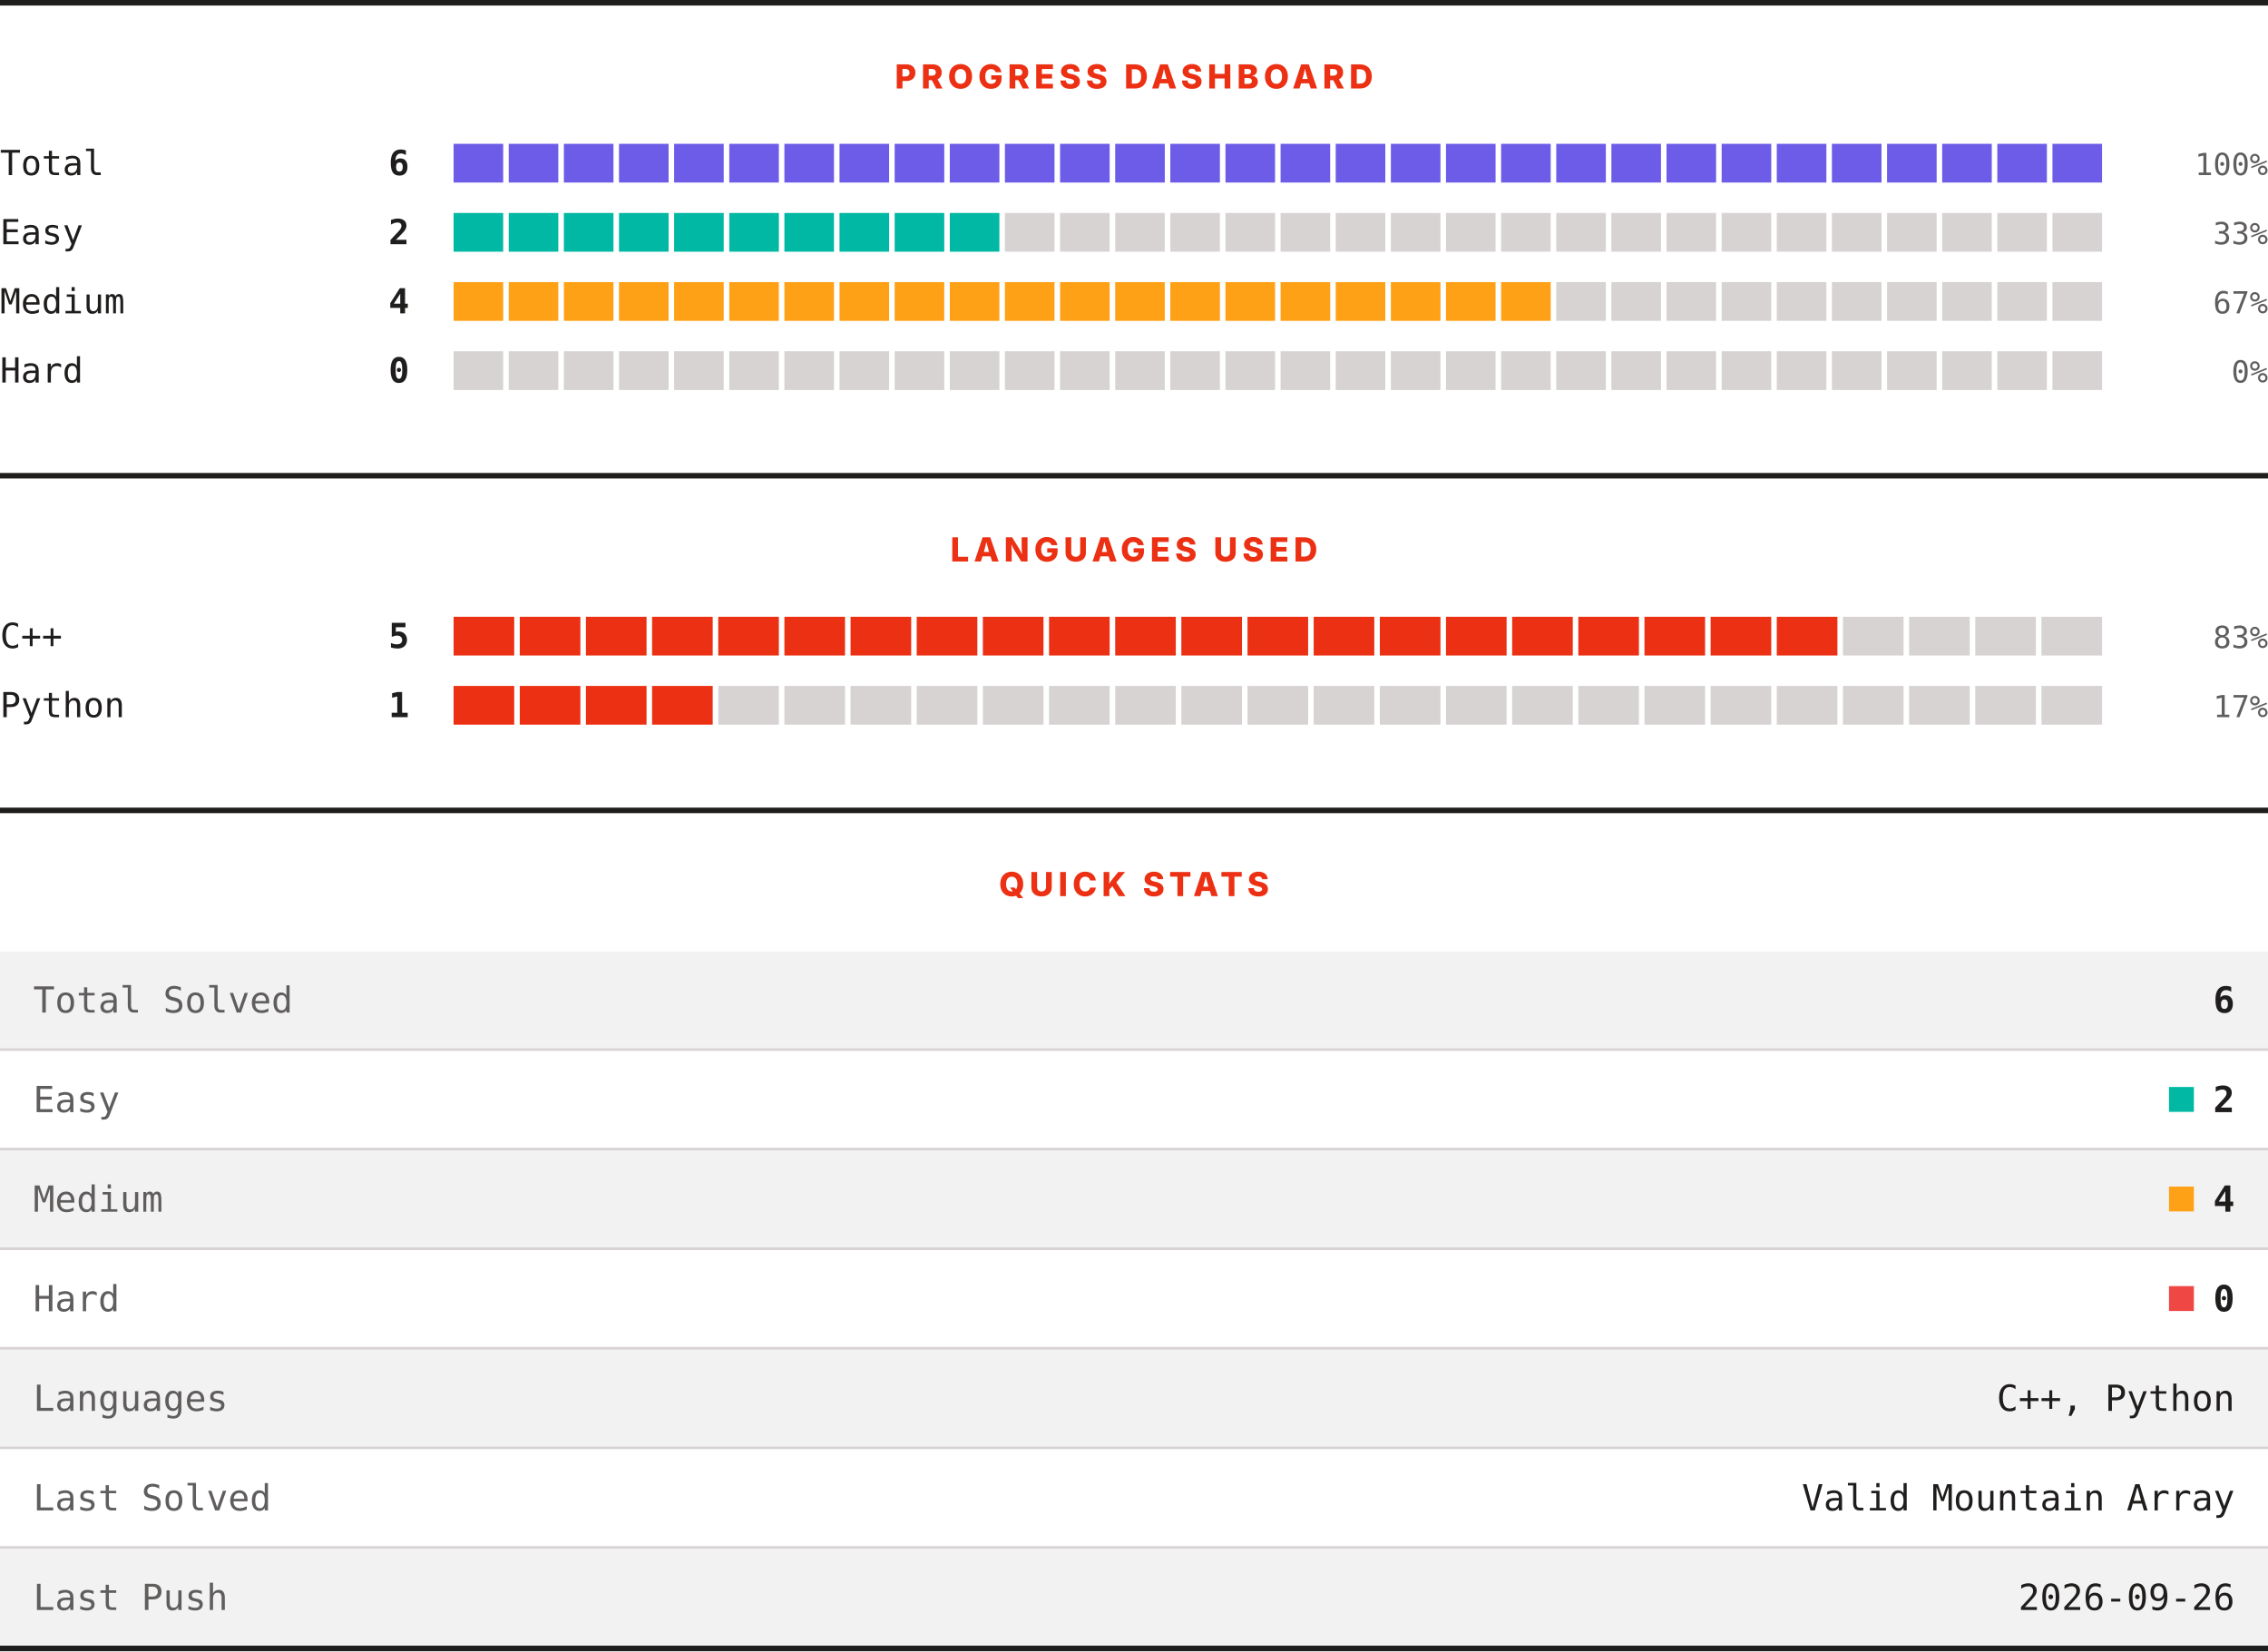
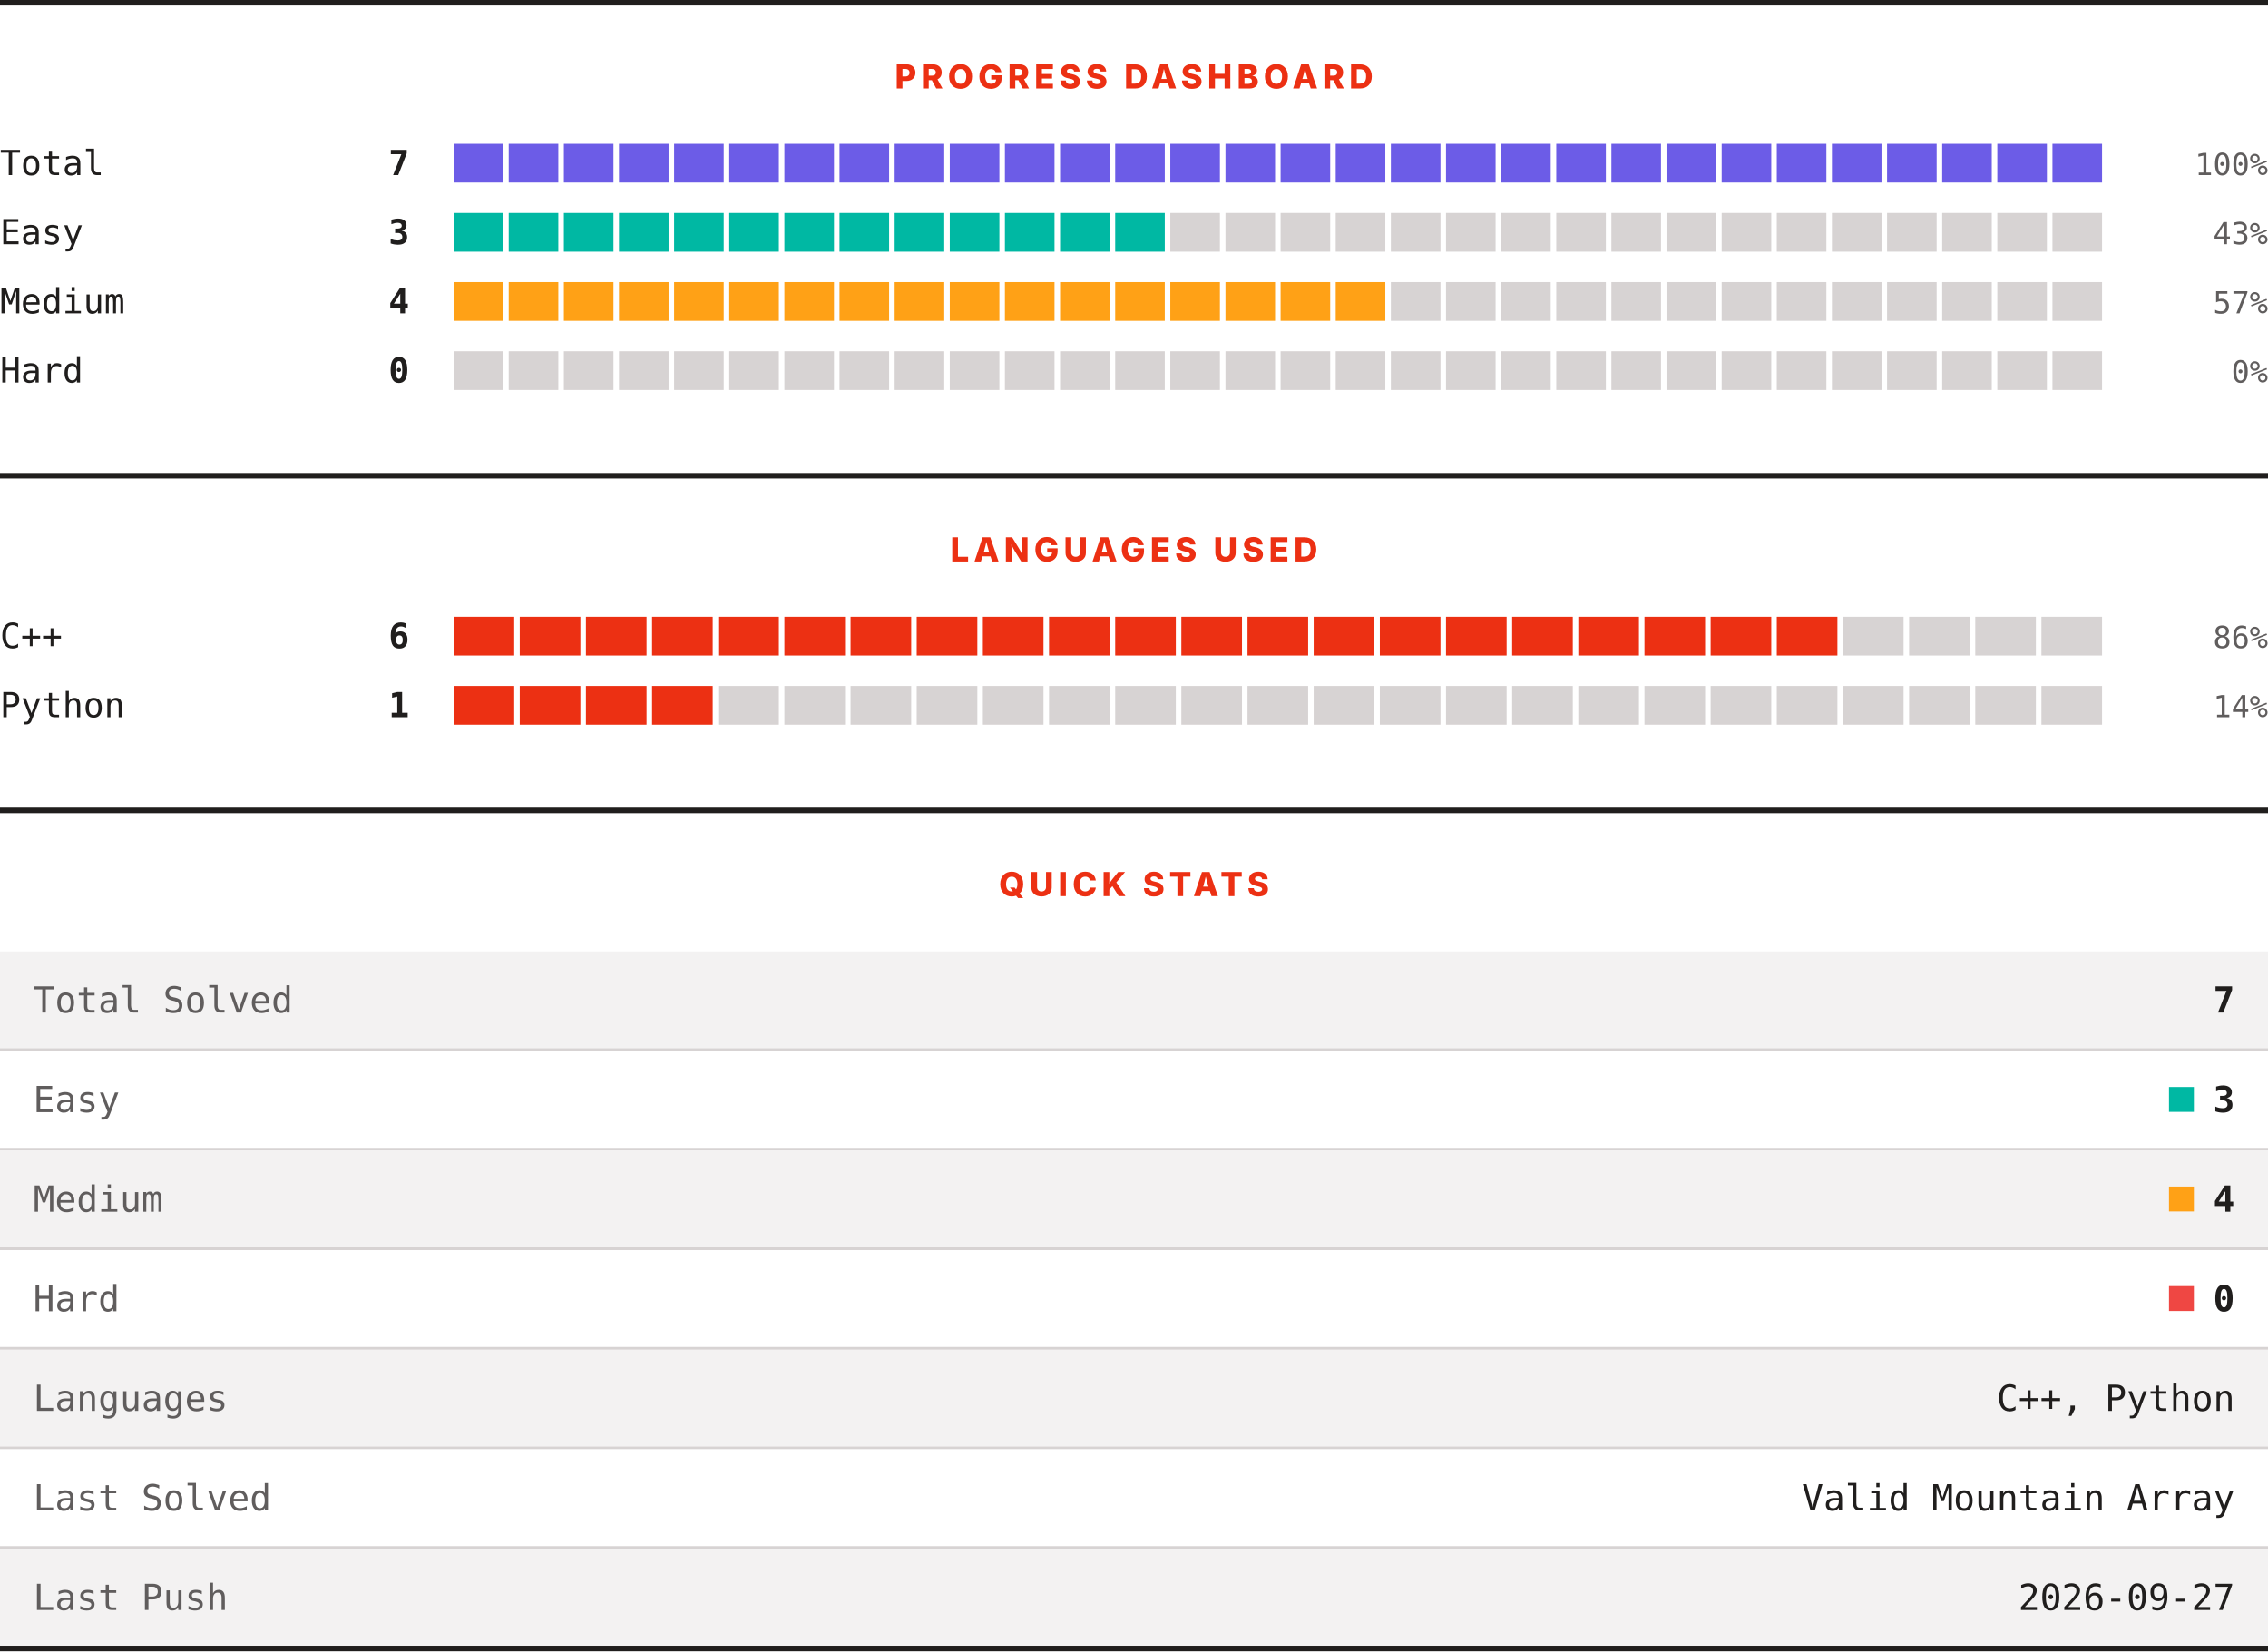
<svg xmlns="http://www.w3.org/2000/svg" width="820" height="597" viewBox="0 0 820 597" role="img" aria-label="LeetCode progress, languages and quick stats">
  <rect width="820" height="597" fill="#ffffff" />
  <rect x="0" y="0" width="820" height="2" fill="#201e1d" />
  <text x="410" y="32" text-anchor="middle" font-family="Archivo, system-ui, -apple-system, Segoe UI, sans-serif" font-size="12" font-weight="800" letter-spacing="1.68" fill="#ec3013">PROGRESS DASHBOARD</text>
  <text x="0" y="63.3" font-family="ui-monospace, SFMono-Regular, Menlo, Consolas, monospace" font-size="12.5" fill="#201e1d">Total</text>
-   <text x="148" y="63.3" text-anchor="end" font-family="ui-monospace, SFMono-Regular, Menlo, Consolas, monospace" font-size="12.5" font-weight="700" fill="#201e1d">6</text>
+   <text x="148" y="63.3" text-anchor="end" font-family="ui-monospace, SFMono-Regular, Menlo, Consolas, monospace" font-size="12.5" font-weight="700" fill="#201e1d">7</text>
  <rect x="164.00" y="52" width="17.93" height="14" fill="#6c5ce7" />
  <rect x="183.93" y="52" width="17.93" height="14" fill="#6c5ce7" />
  <rect x="203.87" y="52" width="17.93" height="14" fill="#6c5ce7" />
  <rect x="223.80" y="52" width="17.93" height="14" fill="#6c5ce7" />
  <rect x="243.73" y="52" width="17.93" height="14" fill="#6c5ce7" />
  <rect x="263.67" y="52" width="17.93" height="14" fill="#6c5ce7" />
  <rect x="283.60" y="52" width="17.93" height="14" fill="#6c5ce7" />
  <rect x="303.53" y="52" width="17.93" height="14" fill="#6c5ce7" />
  <rect x="323.47" y="52" width="17.93" height="14" fill="#6c5ce7" />
  <rect x="343.40" y="52" width="17.93" height="14" fill="#6c5ce7" />
  <rect x="363.33" y="52" width="17.93" height="14" fill="#6c5ce7" />
  <rect x="383.27" y="52" width="17.93" height="14" fill="#6c5ce7" />
  <rect x="403.20" y="52" width="17.93" height="14" fill="#6c5ce7" />
  <rect x="423.13" y="52" width="17.93" height="14" fill="#6c5ce7" />
  <rect x="443.07" y="52" width="17.93" height="14" fill="#6c5ce7" />
  <rect x="463.00" y="52" width="17.93" height="14" fill="#6c5ce7" />
  <rect x="482.93" y="52" width="17.93" height="14" fill="#6c5ce7" />
  <rect x="502.87" y="52" width="17.93" height="14" fill="#6c5ce7" />
  <rect x="522.80" y="52" width="17.93" height="14" fill="#6c5ce7" />
  <rect x="542.73" y="52" width="17.93" height="14" fill="#6c5ce7" />
  <rect x="562.67" y="52" width="17.93" height="14" fill="#6c5ce7" />
  <rect x="582.60" y="52" width="17.93" height="14" fill="#6c5ce7" />
  <rect x="602.53" y="52" width="17.93" height="14" fill="#6c5ce7" />
  <rect x="622.47" y="52" width="17.93" height="14" fill="#6c5ce7" />
  <rect x="642.40" y="52" width="17.93" height="14" fill="#6c5ce7" />
  <rect x="662.33" y="52" width="17.93" height="14" fill="#6c5ce7" />
  <rect x="682.27" y="52" width="17.93" height="14" fill="#6c5ce7" />
  <rect x="702.20" y="52" width="17.93" height="14" fill="#6c5ce7" />
  <rect x="722.13" y="52" width="17.93" height="14" fill="#6c5ce7" />
  <rect x="742.07" y="52" width="17.93" height="14" fill="#6c5ce7" />
  <text x="820" y="63.3" text-anchor="end" font-family="ui-monospace, SFMono-Regular, Menlo, Consolas, monospace" font-size="11" fill="#605d5d">100%</text>
  <text x="0" y="88.3" font-family="ui-monospace, SFMono-Regular, Menlo, Consolas, monospace" font-size="12.5" fill="#201e1d">Easy</text>
-   <text x="148" y="88.3" text-anchor="end" font-family="ui-monospace, SFMono-Regular, Menlo, Consolas, monospace" font-size="12.5" font-weight="700" fill="#201e1d">2</text>
+   <text x="148" y="88.3" text-anchor="end" font-family="ui-monospace, SFMono-Regular, Menlo, Consolas, monospace" font-size="12.5" font-weight="700" fill="#201e1d">3</text>
  <rect x="164.00" y="77" width="17.93" height="14" fill="#00b8a3" />
  <rect x="183.93" y="77" width="17.93" height="14" fill="#00b8a3" />
  <rect x="203.87" y="77" width="17.93" height="14" fill="#00b8a3" />
  <rect x="223.80" y="77" width="17.93" height="14" fill="#00b8a3" />
  <rect x="243.73" y="77" width="17.93" height="14" fill="#00b8a3" />
  <rect x="263.67" y="77" width="17.93" height="14" fill="#00b8a3" />
  <rect x="283.60" y="77" width="17.93" height="14" fill="#00b8a3" />
  <rect x="303.53" y="77" width="17.93" height="14" fill="#00b8a3" />
  <rect x="323.47" y="77" width="17.93" height="14" fill="#00b8a3" />
  <rect x="343.40" y="77" width="17.93" height="14" fill="#00b8a3" />
-   <rect x="363.33" y="77" width="17.93" height="14" fill="#d7d3d3" />
-   <rect x="383.27" y="77" width="17.93" height="14" fill="#d7d3d3" />
-   <rect x="403.20" y="77" width="17.93" height="14" fill="#d7d3d3" />
+   <rect x="363.33" y="77" width="17.93" height="14" fill="#00b8a3" />
+   <rect x="383.27" y="77" width="17.93" height="14" fill="#00b8a3" />
+   <rect x="403.20" y="77" width="17.93" height="14" fill="#00b8a3" />
  <rect x="423.13" y="77" width="17.93" height="14" fill="#d7d3d3" />
  <rect x="443.07" y="77" width="17.93" height="14" fill="#d7d3d3" />
  <rect x="463.00" y="77" width="17.93" height="14" fill="#d7d3d3" />
  <rect x="482.93" y="77" width="17.93" height="14" fill="#d7d3d3" />
  <rect x="502.87" y="77" width="17.93" height="14" fill="#d7d3d3" />
  <rect x="522.80" y="77" width="17.93" height="14" fill="#d7d3d3" />
  <rect x="542.73" y="77" width="17.93" height="14" fill="#d7d3d3" />
  <rect x="562.67" y="77" width="17.93" height="14" fill="#d7d3d3" />
  <rect x="582.60" y="77" width="17.93" height="14" fill="#d7d3d3" />
  <rect x="602.53" y="77" width="17.93" height="14" fill="#d7d3d3" />
  <rect x="622.47" y="77" width="17.93" height="14" fill="#d7d3d3" />
  <rect x="642.40" y="77" width="17.93" height="14" fill="#d7d3d3" />
  <rect x="662.33" y="77" width="17.93" height="14" fill="#d7d3d3" />
  <rect x="682.27" y="77" width="17.93" height="14" fill="#d7d3d3" />
  <rect x="702.20" y="77" width="17.93" height="14" fill="#d7d3d3" />
  <rect x="722.13" y="77" width="17.93" height="14" fill="#d7d3d3" />
  <rect x="742.07" y="77" width="17.93" height="14" fill="#d7d3d3" />
-   <text x="820" y="88.3" text-anchor="end" font-family="ui-monospace, SFMono-Regular, Menlo, Consolas, monospace" font-size="11" fill="#605d5d">33%</text>
+   <text x="820" y="88.3" text-anchor="end" font-family="ui-monospace, SFMono-Regular, Menlo, Consolas, monospace" font-size="11" fill="#605d5d">43%</text>
  <text x="0" y="113.3" font-family="ui-monospace, SFMono-Regular, Menlo, Consolas, monospace" font-size="12.5" fill="#201e1d">Medium</text>
  <text x="148" y="113.3" text-anchor="end" font-family="ui-monospace, SFMono-Regular, Menlo, Consolas, monospace" font-size="12.5" font-weight="700" fill="#201e1d">4</text>
  <rect x="164.00" y="102" width="17.93" height="14" fill="#ffa116" />
  <rect x="183.93" y="102" width="17.93" height="14" fill="#ffa116" />
  <rect x="203.87" y="102" width="17.93" height="14" fill="#ffa116" />
  <rect x="223.80" y="102" width="17.93" height="14" fill="#ffa116" />
  <rect x="243.73" y="102" width="17.93" height="14" fill="#ffa116" />
  <rect x="263.67" y="102" width="17.93" height="14" fill="#ffa116" />
  <rect x="283.60" y="102" width="17.93" height="14" fill="#ffa116" />
  <rect x="303.53" y="102" width="17.93" height="14" fill="#ffa116" />
  <rect x="323.47" y="102" width="17.93" height="14" fill="#ffa116" />
  <rect x="343.40" y="102" width="17.93" height="14" fill="#ffa116" />
  <rect x="363.33" y="102" width="17.93" height="14" fill="#ffa116" />
  <rect x="383.27" y="102" width="17.93" height="14" fill="#ffa116" />
  <rect x="403.20" y="102" width="17.93" height="14" fill="#ffa116" />
  <rect x="423.13" y="102" width="17.93" height="14" fill="#ffa116" />
  <rect x="443.07" y="102" width="17.93" height="14" fill="#ffa116" />
  <rect x="463.00" y="102" width="17.93" height="14" fill="#ffa116" />
  <rect x="482.93" y="102" width="17.93" height="14" fill="#ffa116" />
-   <rect x="502.87" y="102" width="17.93" height="14" fill="#ffa116" />
-   <rect x="522.80" y="102" width="17.93" height="14" fill="#ffa116" />
-   <rect x="542.73" y="102" width="17.93" height="14" fill="#ffa116" />
+   <rect x="502.87" y="102" width="17.93" height="14" fill="#d7d3d3" />
+   <rect x="522.80" y="102" width="17.93" height="14" fill="#d7d3d3" />
+   <rect x="542.73" y="102" width="17.93" height="14" fill="#d7d3d3" />
  <rect x="562.67" y="102" width="17.93" height="14" fill="#d7d3d3" />
  <rect x="582.60" y="102" width="17.93" height="14" fill="#d7d3d3" />
  <rect x="602.53" y="102" width="17.93" height="14" fill="#d7d3d3" />
  <rect x="622.47" y="102" width="17.93" height="14" fill="#d7d3d3" />
  <rect x="642.40" y="102" width="17.93" height="14" fill="#d7d3d3" />
  <rect x="662.33" y="102" width="17.93" height="14" fill="#d7d3d3" />
  <rect x="682.27" y="102" width="17.93" height="14" fill="#d7d3d3" />
  <rect x="702.20" y="102" width="17.93" height="14" fill="#d7d3d3" />
  <rect x="722.13" y="102" width="17.93" height="14" fill="#d7d3d3" />
  <rect x="742.07" y="102" width="17.93" height="14" fill="#d7d3d3" />
-   <text x="820" y="113.3" text-anchor="end" font-family="ui-monospace, SFMono-Regular, Menlo, Consolas, monospace" font-size="11" fill="#605d5d">67%</text>
+   <text x="820" y="113.3" text-anchor="end" font-family="ui-monospace, SFMono-Regular, Menlo, Consolas, monospace" font-size="11" fill="#605d5d">57%</text>
  <text x="0" y="138.3" font-family="ui-monospace, SFMono-Regular, Menlo, Consolas, monospace" font-size="12.5" fill="#201e1d">Hard</text>
  <text x="148" y="138.3" text-anchor="end" font-family="ui-monospace, SFMono-Regular, Menlo, Consolas, monospace" font-size="12.5" font-weight="700" fill="#201e1d">0</text>
  <rect x="164.00" y="127" width="17.93" height="14" fill="#d7d3d3" />
  <rect x="183.93" y="127" width="17.93" height="14" fill="#d7d3d3" />
  <rect x="203.87" y="127" width="17.93" height="14" fill="#d7d3d3" />
  <rect x="223.80" y="127" width="17.93" height="14" fill="#d7d3d3" />
  <rect x="243.73" y="127" width="17.93" height="14" fill="#d7d3d3" />
  <rect x="263.67" y="127" width="17.93" height="14" fill="#d7d3d3" />
  <rect x="283.60" y="127" width="17.93" height="14" fill="#d7d3d3" />
  <rect x="303.53" y="127" width="17.93" height="14" fill="#d7d3d3" />
  <rect x="323.47" y="127" width="17.93" height="14" fill="#d7d3d3" />
  <rect x="343.40" y="127" width="17.93" height="14" fill="#d7d3d3" />
  <rect x="363.33" y="127" width="17.93" height="14" fill="#d7d3d3" />
  <rect x="383.27" y="127" width="17.93" height="14" fill="#d7d3d3" />
  <rect x="403.20" y="127" width="17.93" height="14" fill="#d7d3d3" />
  <rect x="423.13" y="127" width="17.93" height="14" fill="#d7d3d3" />
  <rect x="443.07" y="127" width="17.93" height="14" fill="#d7d3d3" />
  <rect x="463.00" y="127" width="17.93" height="14" fill="#d7d3d3" />
  <rect x="482.93" y="127" width="17.93" height="14" fill="#d7d3d3" />
  <rect x="502.87" y="127" width="17.93" height="14" fill="#d7d3d3" />
  <rect x="522.80" y="127" width="17.93" height="14" fill="#d7d3d3" />
  <rect x="542.73" y="127" width="17.93" height="14" fill="#d7d3d3" />
  <rect x="562.67" y="127" width="17.93" height="14" fill="#d7d3d3" />
  <rect x="582.60" y="127" width="17.93" height="14" fill="#d7d3d3" />
  <rect x="602.53" y="127" width="17.93" height="14" fill="#d7d3d3" />
  <rect x="622.47" y="127" width="17.93" height="14" fill="#d7d3d3" />
  <rect x="642.40" y="127" width="17.93" height="14" fill="#d7d3d3" />
  <rect x="662.33" y="127" width="17.93" height="14" fill="#d7d3d3" />
  <rect x="682.27" y="127" width="17.93" height="14" fill="#d7d3d3" />
  <rect x="702.20" y="127" width="17.93" height="14" fill="#d7d3d3" />
  <rect x="722.13" y="127" width="17.93" height="14" fill="#d7d3d3" />
  <rect x="742.07" y="127" width="17.93" height="14" fill="#d7d3d3" />
  <text x="820" y="138.3" text-anchor="end" font-family="ui-monospace, SFMono-Regular, Menlo, Consolas, monospace" font-size="11" fill="#605d5d">0%</text>
  <rect x="0" y="171" width="820" height="2" fill="#201e1d" />
  <text x="410" y="203" text-anchor="middle" font-family="Archivo, system-ui, -apple-system, Segoe UI, sans-serif" font-size="12" font-weight="800" letter-spacing="1.68" fill="#ec3013">LANGUAGES USED</text>
  <text x="0" y="234.3" font-family="ui-monospace, SFMono-Regular, Menlo, Consolas, monospace" font-size="12.5" fill="#201e1d">C++</text>
-   <text x="148" y="234.3" text-anchor="end" font-family="ui-monospace, SFMono-Regular, Menlo, Consolas, monospace" font-size="12.5" font-weight="700" fill="#201e1d">5</text>
+   <text x="148" y="234.3" text-anchor="end" font-family="ui-monospace, SFMono-Regular, Menlo, Consolas, monospace" font-size="12.5" font-weight="700" fill="#201e1d">6</text>
  <rect x="164.00" y="223" width="21.92" height="14" fill="#ec3013" />
  <rect x="187.92" y="223" width="21.92" height="14" fill="#ec3013" />
  <rect x="211.84" y="223" width="21.92" height="14" fill="#ec3013" />
  <rect x="235.76" y="223" width="21.92" height="14" fill="#ec3013" />
  <rect x="259.68" y="223" width="21.92" height="14" fill="#ec3013" />
  <rect x="283.60" y="223" width="21.92" height="14" fill="#ec3013" />
  <rect x="307.52" y="223" width="21.92" height="14" fill="#ec3013" />
  <rect x="331.44" y="223" width="21.92" height="14" fill="#ec3013" />
  <rect x="355.36" y="223" width="21.92" height="14" fill="#ec3013" />
  <rect x="379.28" y="223" width="21.92" height="14" fill="#ec3013" />
  <rect x="403.20" y="223" width="21.92" height="14" fill="#ec3013" />
  <rect x="427.12" y="223" width="21.92" height="14" fill="#ec3013" />
  <rect x="451.04" y="223" width="21.92" height="14" fill="#ec3013" />
  <rect x="474.96" y="223" width="21.92" height="14" fill="#ec3013" />
  <rect x="498.88" y="223" width="21.92" height="14" fill="#ec3013" />
  <rect x="522.80" y="223" width="21.92" height="14" fill="#ec3013" />
  <rect x="546.72" y="223" width="21.92" height="14" fill="#ec3013" />
  <rect x="570.64" y="223" width="21.92" height="14" fill="#ec3013" />
  <rect x="594.56" y="223" width="21.92" height="14" fill="#ec3013" />
  <rect x="618.48" y="223" width="21.92" height="14" fill="#ec3013" />
  <rect x="642.40" y="223" width="21.92" height="14" fill="#ec3013" />
  <rect x="666.32" y="223" width="21.92" height="14" fill="#d7d3d3" />
  <rect x="690.24" y="223" width="21.92" height="14" fill="#d7d3d3" />
  <rect x="714.16" y="223" width="21.92" height="14" fill="#d7d3d3" />
  <rect x="738.08" y="223" width="21.92" height="14" fill="#d7d3d3" />
-   <text x="820" y="234.3" text-anchor="end" font-family="ui-monospace, SFMono-Regular, Menlo, Consolas, monospace" font-size="11" fill="#605d5d">83%</text>
+   <text x="820" y="234.3" text-anchor="end" font-family="ui-monospace, SFMono-Regular, Menlo, Consolas, monospace" font-size="11" fill="#605d5d">86%</text>
  <text x="0" y="259.3" font-family="ui-monospace, SFMono-Regular, Menlo, Consolas, monospace" font-size="12.5" fill="#201e1d">Python</text>
  <text x="148" y="259.3" text-anchor="end" font-family="ui-monospace, SFMono-Regular, Menlo, Consolas, monospace" font-size="12.5" font-weight="700" fill="#201e1d">1</text>
  <rect x="164.00" y="248" width="21.92" height="14" fill="#ec3013" />
  <rect x="187.92" y="248" width="21.92" height="14" fill="#ec3013" />
  <rect x="211.84" y="248" width="21.92" height="14" fill="#ec3013" />
  <rect x="235.76" y="248" width="21.92" height="14" fill="#ec3013" />
  <rect x="259.68" y="248" width="21.92" height="14" fill="#d7d3d3" />
  <rect x="283.60" y="248" width="21.92" height="14" fill="#d7d3d3" />
  <rect x="307.52" y="248" width="21.92" height="14" fill="#d7d3d3" />
  <rect x="331.44" y="248" width="21.92" height="14" fill="#d7d3d3" />
  <rect x="355.36" y="248" width="21.92" height="14" fill="#d7d3d3" />
  <rect x="379.28" y="248" width="21.92" height="14" fill="#d7d3d3" />
  <rect x="403.20" y="248" width="21.92" height="14" fill="#d7d3d3" />
  <rect x="427.12" y="248" width="21.92" height="14" fill="#d7d3d3" />
  <rect x="451.04" y="248" width="21.92" height="14" fill="#d7d3d3" />
  <rect x="474.96" y="248" width="21.92" height="14" fill="#d7d3d3" />
  <rect x="498.88" y="248" width="21.92" height="14" fill="#d7d3d3" />
  <rect x="522.80" y="248" width="21.92" height="14" fill="#d7d3d3" />
  <rect x="546.72" y="248" width="21.92" height="14" fill="#d7d3d3" />
  <rect x="570.64" y="248" width="21.92" height="14" fill="#d7d3d3" />
  <rect x="594.56" y="248" width="21.92" height="14" fill="#d7d3d3" />
  <rect x="618.48" y="248" width="21.92" height="14" fill="#d7d3d3" />
  <rect x="642.40" y="248" width="21.92" height="14" fill="#d7d3d3" />
  <rect x="666.32" y="248" width="21.92" height="14" fill="#d7d3d3" />
  <rect x="690.24" y="248" width="21.92" height="14" fill="#d7d3d3" />
  <rect x="714.16" y="248" width="21.92" height="14" fill="#d7d3d3" />
  <rect x="738.08" y="248" width="21.92" height="14" fill="#d7d3d3" />
-   <text x="820" y="259.3" text-anchor="end" font-family="ui-monospace, SFMono-Regular, Menlo, Consolas, monospace" font-size="11" fill="#605d5d">17%</text>
+   <text x="820" y="259.3" text-anchor="end" font-family="ui-monospace, SFMono-Regular, Menlo, Consolas, monospace" font-size="11" fill="#605d5d">14%</text>
  <rect x="0" y="292" width="820" height="2" fill="#201e1d" />
  <text x="410" y="324" text-anchor="middle" font-family="Archivo, system-ui, -apple-system, Segoe UI, sans-serif" font-size="12" font-weight="800" letter-spacing="1.68" fill="#ec3013">QUICK STATS</text>
  <rect x="0" y="344" width="820" height="35" fill="#f3f2f2" />
  <text x="12" y="366.1" font-family="ui-monospace, SFMono-Regular, Menlo, Consolas, monospace" font-size="13" fill="#605d5d">Total Solved</text>
-   <text x="808" y="366.1" text-anchor="end" font-family="ui-monospace, SFMono-Regular, Menlo, Consolas, monospace" font-size="13" font-weight="700" fill="#201e1d">6</text>
+   <text x="808" y="366.1" text-anchor="end" font-family="ui-monospace, SFMono-Regular, Menlo, Consolas, monospace" font-size="13" font-weight="700" fill="#201e1d">7</text>
  <rect x="0" y="379" width="820" height="1" fill="#d7d3d3" />
  <rect x="0" y="380" width="820" height="35" fill="#ffffff" />
  <text x="12" y="402.1" font-family="ui-monospace, SFMono-Regular, Menlo, Consolas, monospace" font-size="13" fill="#605d5d">Easy</text>
  <rect x="784.2" y="393" width="9" height="9" fill="#00b8a3" />
-   <text x="808" y="402.1" text-anchor="end" font-family="ui-monospace, SFMono-Regular, Menlo, Consolas, monospace" font-size="13" font-weight="700" fill="#201e1d">2</text>
+   <text x="808" y="402.1" text-anchor="end" font-family="ui-monospace, SFMono-Regular, Menlo, Consolas, monospace" font-size="13" font-weight="700" fill="#201e1d">3</text>
  <rect x="0" y="415" width="820" height="1" fill="#d7d3d3" />
  <rect x="0" y="416" width="820" height="35" fill="#f3f2f2" />
  <text x="12" y="438.1" font-family="ui-monospace, SFMono-Regular, Menlo, Consolas, monospace" font-size="13" fill="#605d5d">Medium</text>
  <rect x="784.2" y="429" width="9" height="9" fill="#ffa116" />
  <text x="808" y="438.1" text-anchor="end" font-family="ui-monospace, SFMono-Regular, Menlo, Consolas, monospace" font-size="13" font-weight="700" fill="#201e1d">4</text>
  <rect x="0" y="451" width="820" height="1" fill="#d7d3d3" />
  <rect x="0" y="452" width="820" height="35" fill="#ffffff" />
  <text x="12" y="474.1" font-family="ui-monospace, SFMono-Regular, Menlo, Consolas, monospace" font-size="13" fill="#605d5d">Hard</text>
  <rect x="784.2" y="465" width="9" height="9" fill="#ef4743" />
  <text x="808" y="474.1" text-anchor="end" font-family="ui-monospace, SFMono-Regular, Menlo, Consolas, monospace" font-size="13" font-weight="700" fill="#201e1d">0</text>
  <rect x="0" y="487" width="820" height="1" fill="#d7d3d3" />
  <rect x="0" y="488" width="820" height="35" fill="#f3f2f2" />
  <text x="12" y="510.1" font-family="ui-monospace, SFMono-Regular, Menlo, Consolas, monospace" font-size="13" fill="#605d5d">Languages</text>
  <text x="808" y="510.1" text-anchor="end" font-family="ui-monospace, SFMono-Regular, Menlo, Consolas, monospace" font-size="13" fill="#201e1d">C++, Python</text>
  <rect x="0" y="523" width="820" height="1" fill="#d7d3d3" />
  <rect x="0" y="524" width="820" height="35" fill="#ffffff" />
  <text x="12" y="546.1" font-family="ui-monospace, SFMono-Regular, Menlo, Consolas, monospace" font-size="13" fill="#605d5d">Last Solved</text>
  <text x="808" y="546.1" text-anchor="end" font-family="ui-monospace, SFMono-Regular, Menlo, Consolas, monospace" font-size="13" fill="#201e1d">Valid Mountain Array</text>
  <rect x="0" y="559" width="820" height="1" fill="#d7d3d3" />
  <rect x="0" y="560" width="820" height="35" fill="#f3f2f2" />
  <text x="12" y="582.1" font-family="ui-monospace, SFMono-Regular, Menlo, Consolas, monospace" font-size="13" fill="#605d5d">Last Push</text>
-   <text x="808" y="582.1" text-anchor="end" font-family="ui-monospace, SFMono-Regular, Menlo, Consolas, monospace" font-size="13" fill="#201e1d">2026-09-26</text>
+   <text x="808" y="582.1" text-anchor="end" font-family="ui-monospace, SFMono-Regular, Menlo, Consolas, monospace" font-size="13" fill="#201e1d">2026-09-27</text>
  <rect x="0" y="595" width="820" height="2" fill="#201e1d" />
</svg>
